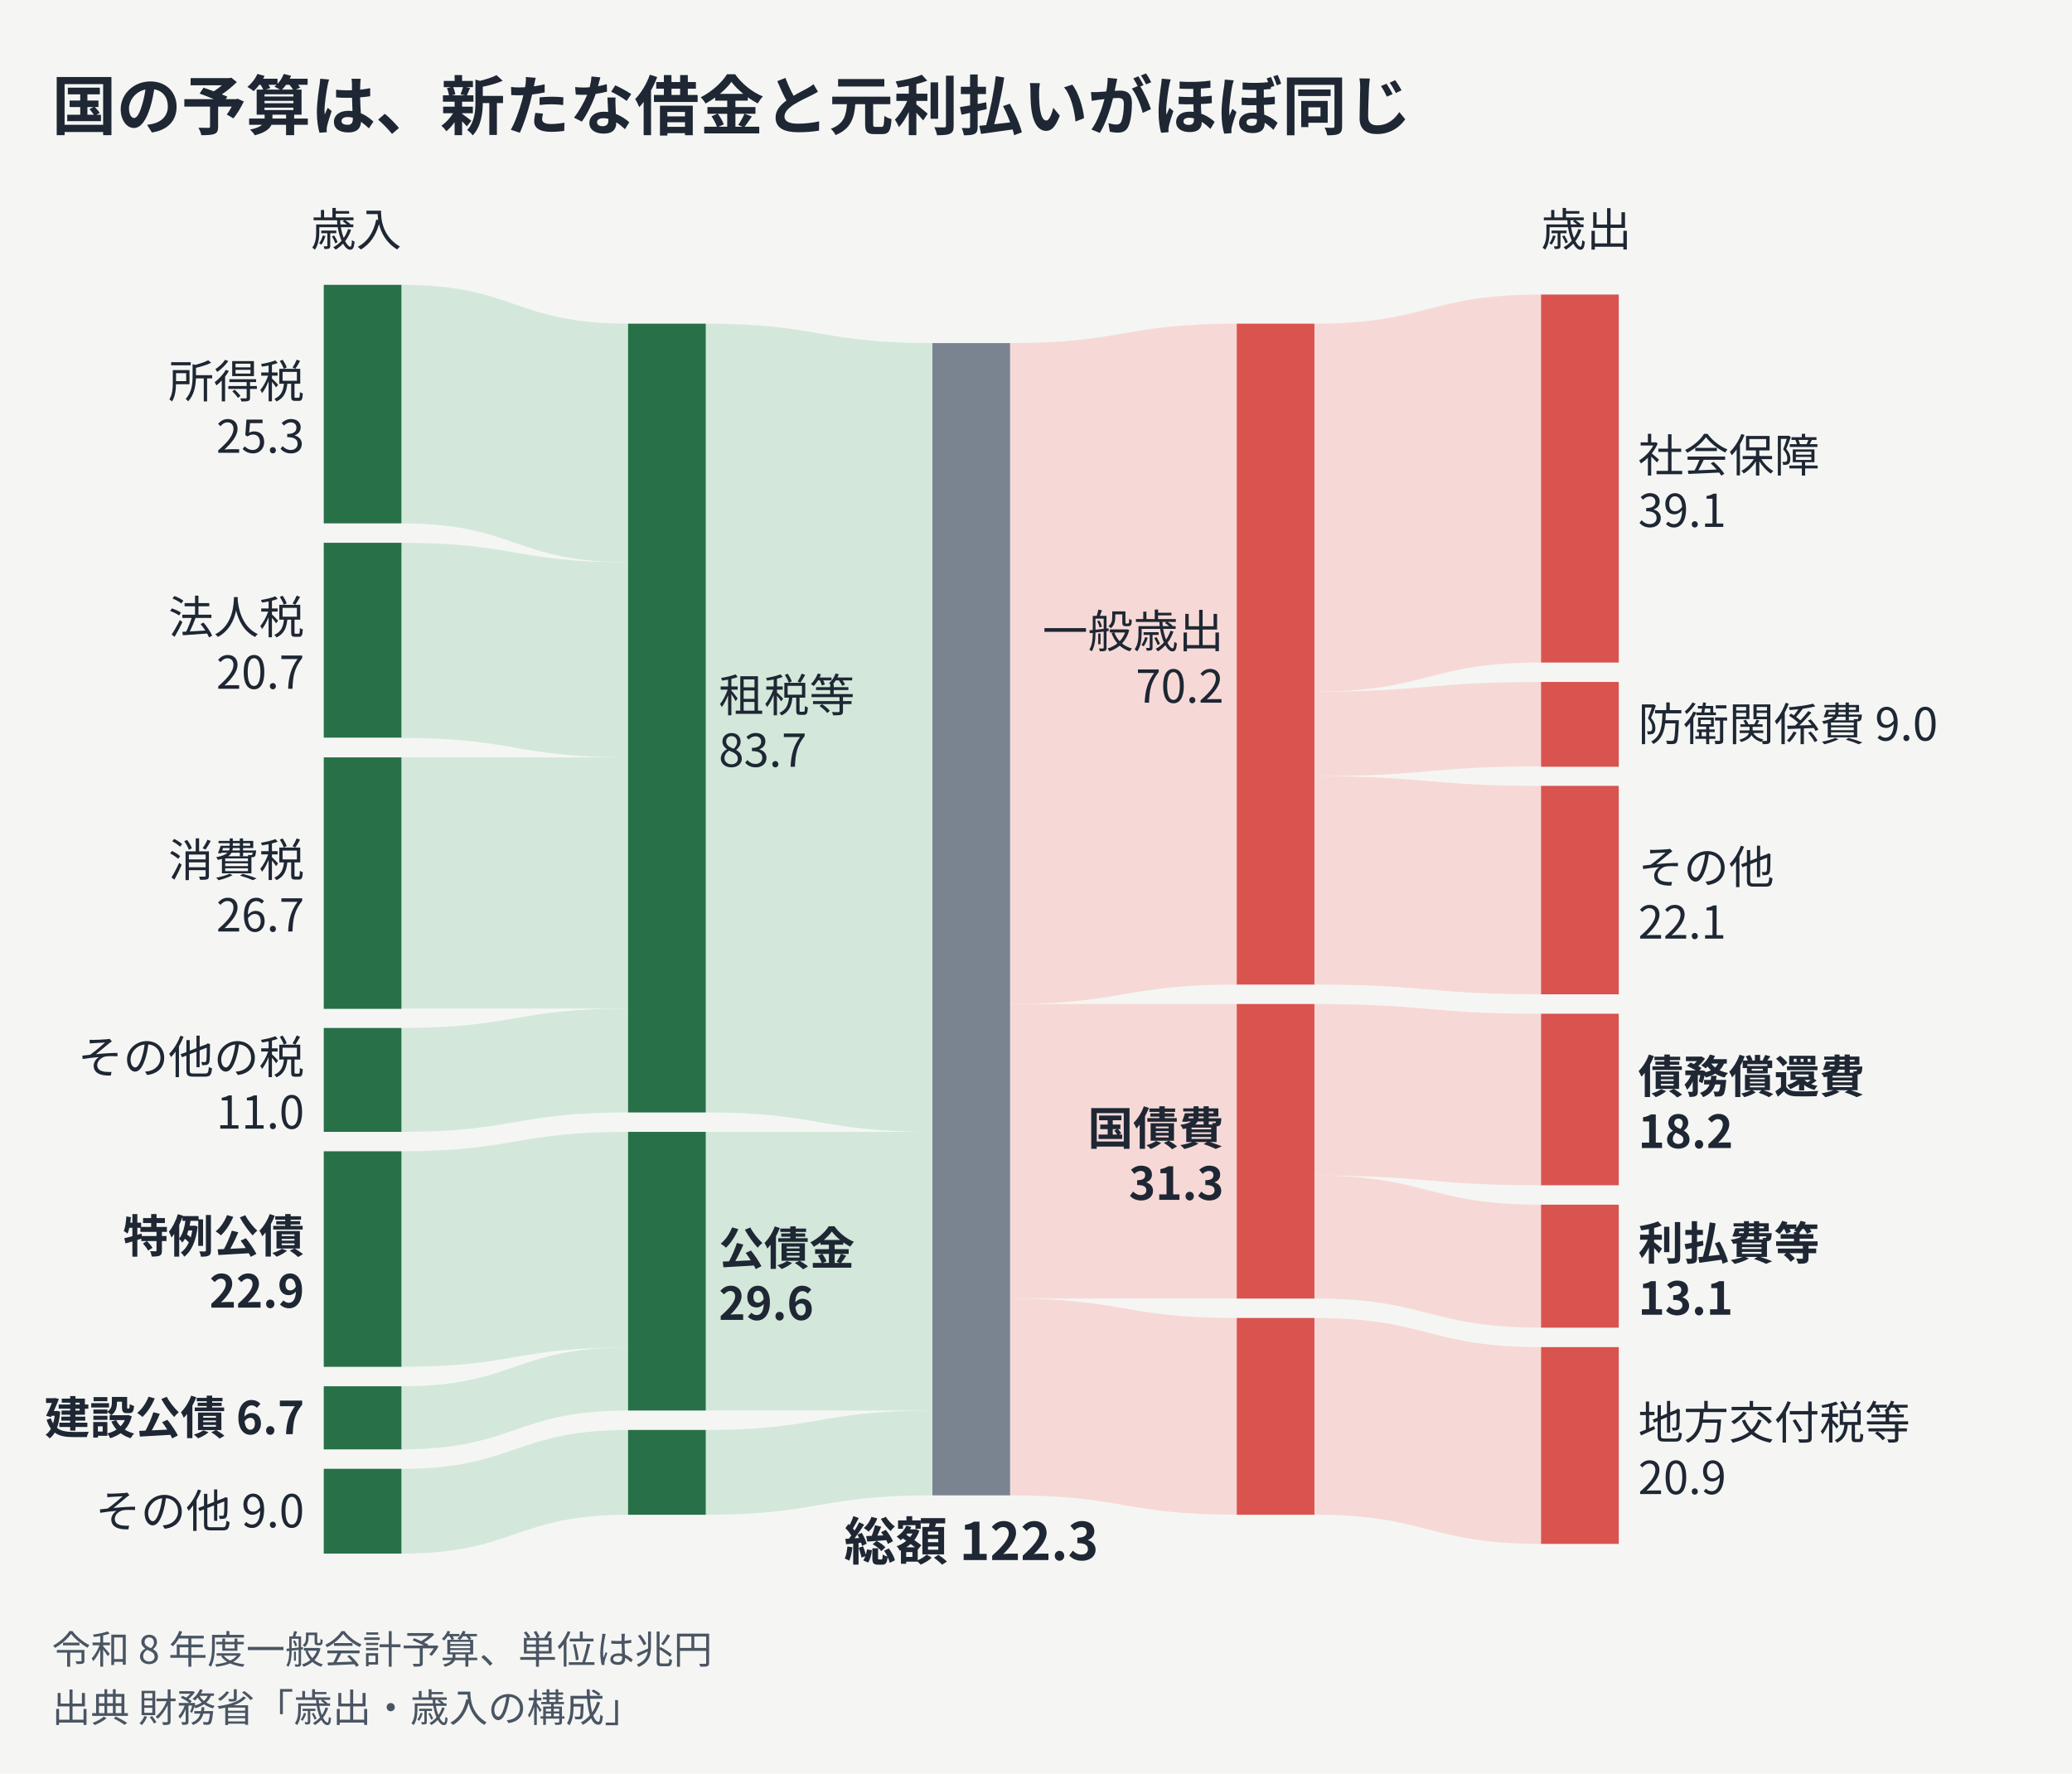
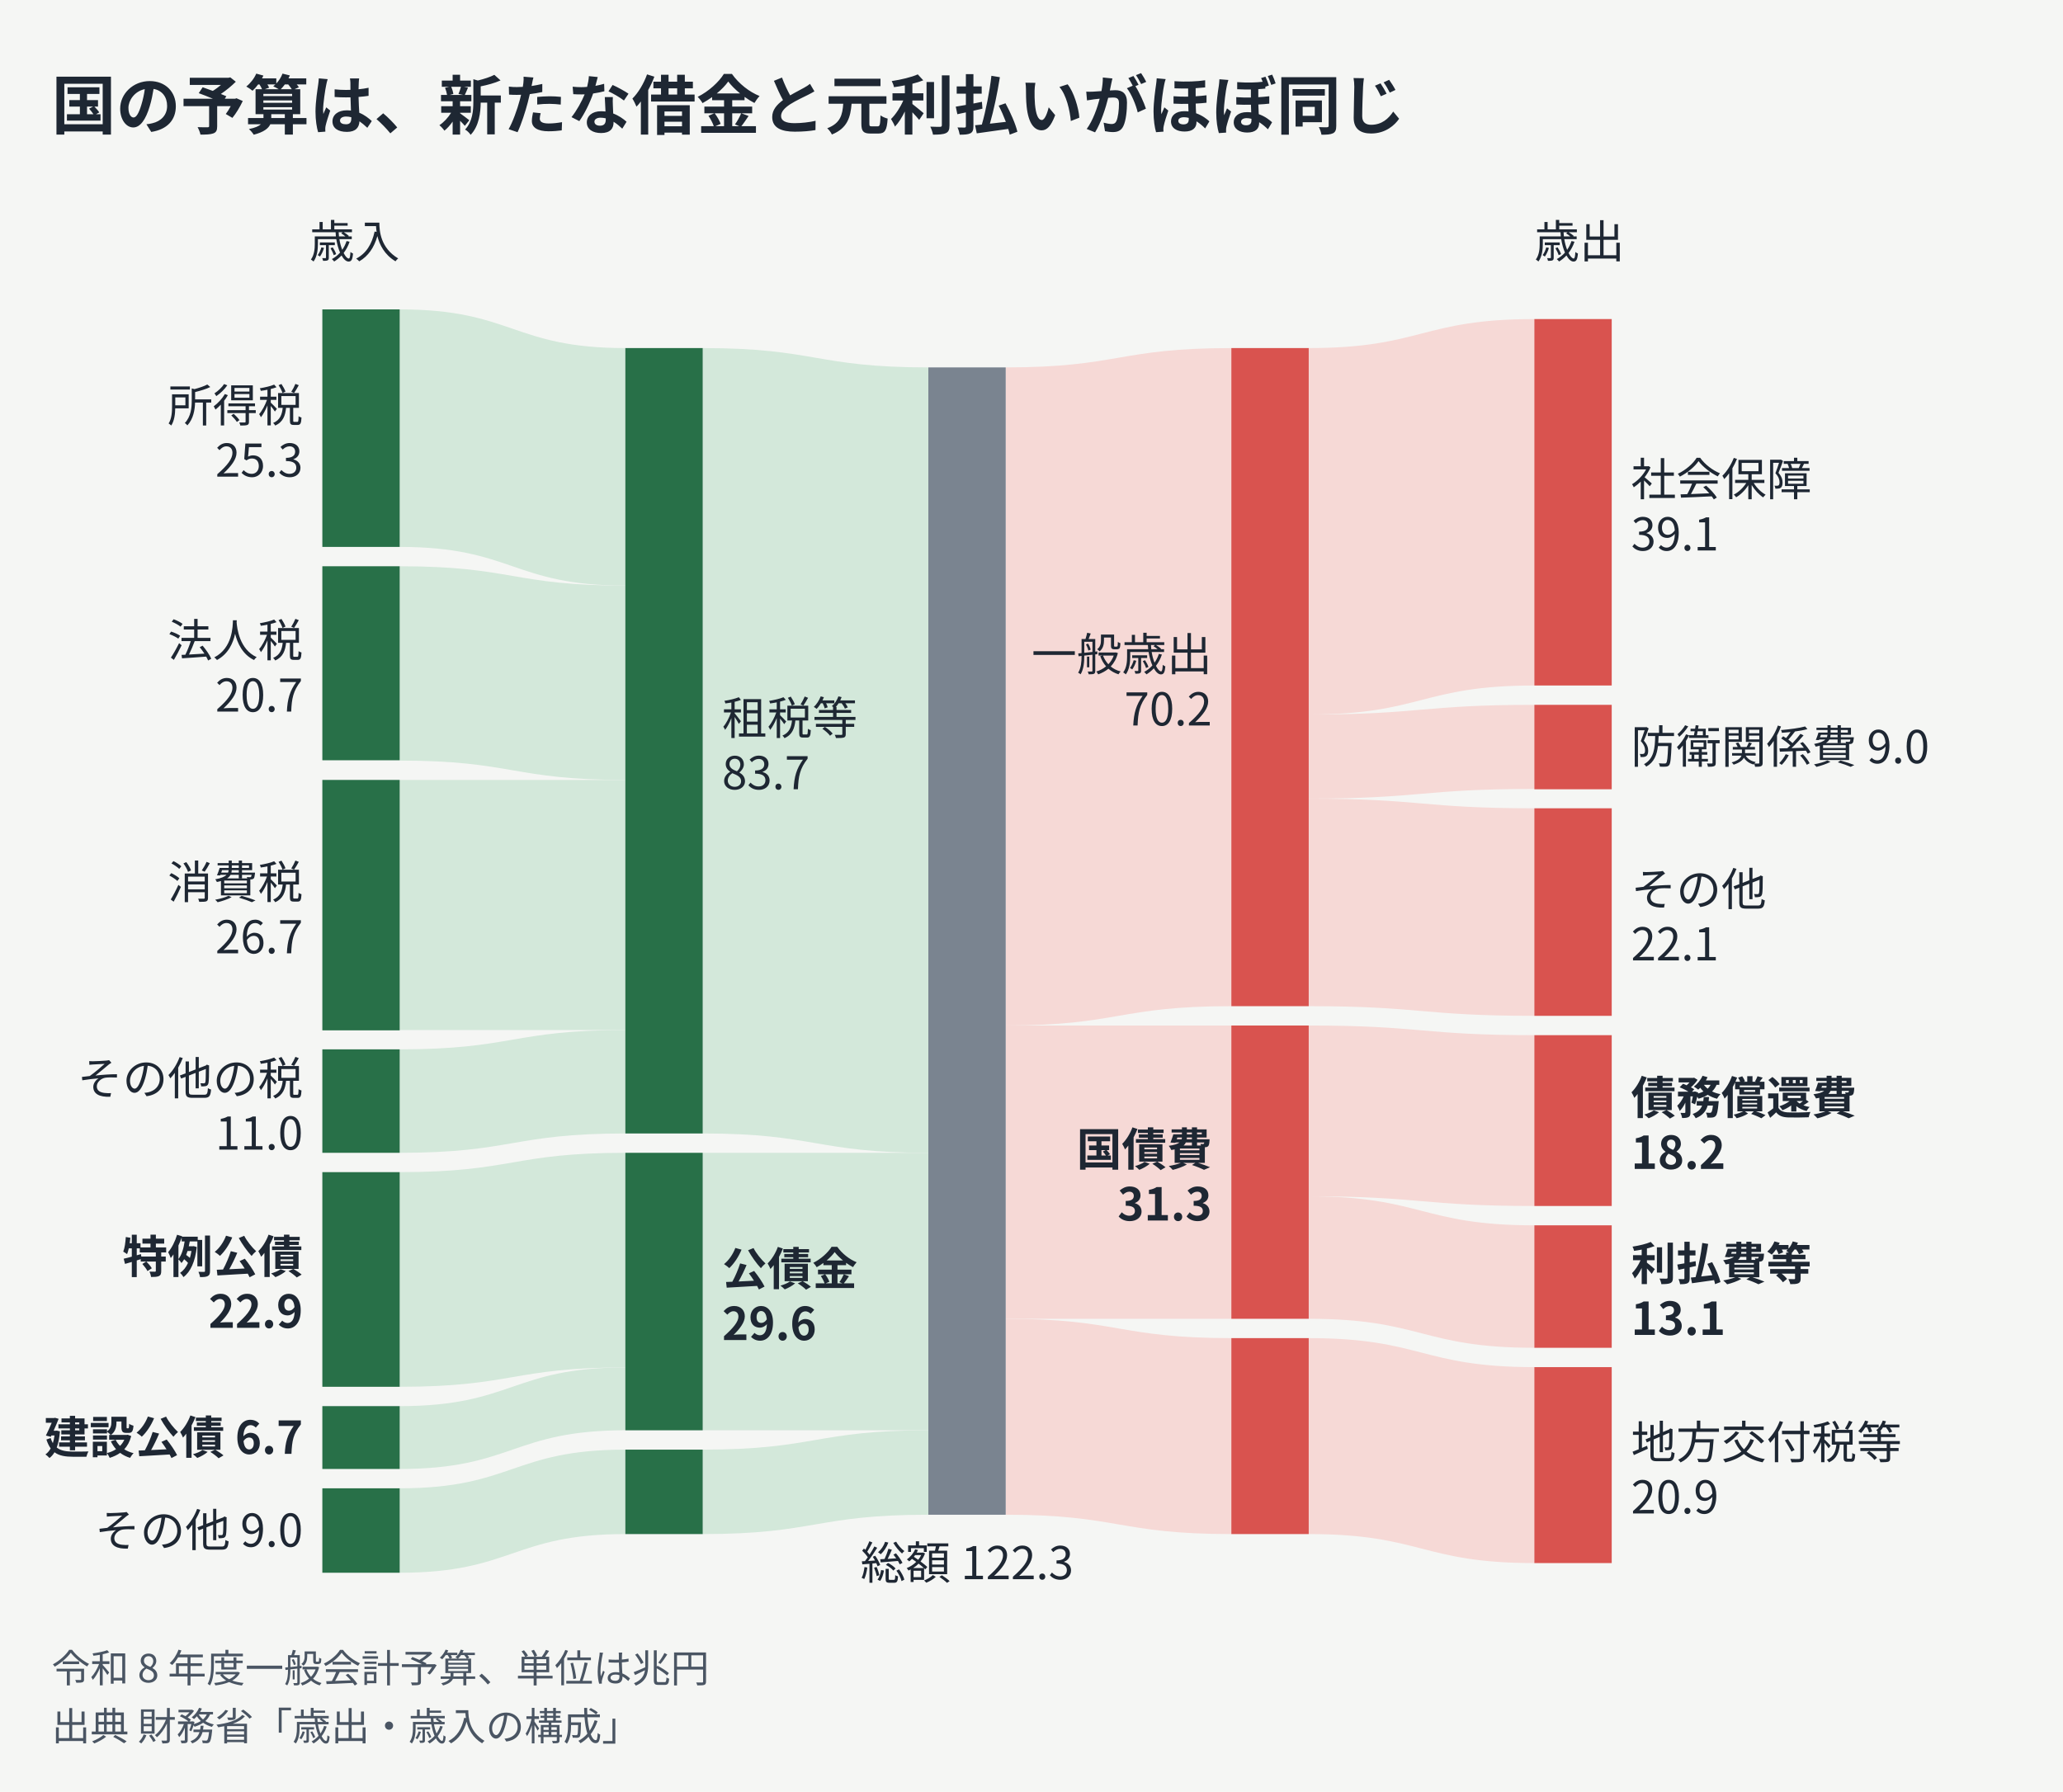
- <svg xmlns="http://www.w3.org/2000/svg" data-char-limit="200" viewBox="0 0 640 548" width="640" height="548" font-family="'BIZ UDPGothic','Yu Gothic UI','Meiryo','Hiragino Sans','Noto Sans JP','Noto Sans CJK JP','IPAPGothic',sans-serif">
-   <rect x="0" y="0" width="640" height="548" fill="#f5f6f4" />
+ <svg xmlns="http://www.w3.org/2000/svg" data-char-limit="200" viewBox="0 0 640 556" width="640" height="556" font-family="'BIZ UDPGothic','Yu Gothic UI','Meiryo','Hiragino Sans','Noto Sans JP','Noto Sans CJK JP','IPAPGothic',sans-serif">
+   <rect x="0" y="0" width="640" height="556" fill="#f5f6f4" />
  <style>
    .title { font-size: 20px; font-weight: 700; fill: #1e2733; }
    .h { font-size: 16px; font-weight: 700; fill: #1e2733; }
    .t { font-size: 16px; fill: #1e2733; }
    .s { font-size: 14px; fill: #4a5563; }
    .hp { font-size: 16px; font-weight: 700; fill: #2b5c8a; }
    .p { font-size: 14px; font-weight: 700; fill: #2b5c8a; }
    .o { font-size: 14px; font-weight: 700; fill: #9a4a14; }
+     .d { font-size: 14px; fill: #1e2733; }
+     .b { font-size: 14px; font-weight: 700; fill: #1e2733; }
    .src { font-size: 12px; fill: #4a5563; }
-     .g { font-size: 14px; fill: #1e2733; }
-     .gb { font-size: 14px; font-weight: 700; fill: #1e2733; }
-     .r { font-size: 14px; fill: #1e2733; }
-     .rb { font-size: 14px; font-weight: 700; fill: #1e2733; }
+     .halo { paint-order: stroke; stroke: #f5f6f4; stroke-width: 6px; stroke-linejoin: round; }
  </style>
  <text x="16" y="40" class="title">国の予算は、新たな借金と元利払いがほぼ同じ</text>
-   <text x="124" y="76" class="g" text-anchor="end">歳入</text>
-   <text x="476" y="76" class="r">歳出</text>
-   <path d="M124.0,88.0 C159.0,88.0 159.0,100.0 194.0,100.0 V173.7 C159.0,173.7 159.0,161.7 124.0,161.7 Z" fill="#d3e8da" />
-   <path d="M124.0,167.7 C159.0,167.7 159.0,173.7 194.0,173.7 V234.0 C159.0,234.0 159.0,228.0 124.0,228.0 Z" fill="#d3e8da" />
-   <path d="M124.0,234.0 C159.0,234.0 159.0,234.0 194.0,234.0 V311.6 C159.0,311.6 159.0,311.6 124.0,311.6 Z" fill="#d3e8da" />
-   <path d="M124.0,317.6 C159.0,317.6 159.0,311.6 194.0,311.6 V343.7 C159.0,343.7 159.0,349.7 124.0,349.7 Z" fill="#d3e8da" />
-   <path d="M124.0,355.7 C159.0,355.7 159.0,349.7 194.0,349.7 V416.3 C159.0,416.3 159.0,422.3 124.0,422.3 Z" fill="#d3e8da" />
-   <path d="M124.0,428.3 C159.0,428.3 159.0,416.3 194.0,416.3 V435.8 C159.0,435.8 159.0,447.8 124.0,447.8 Z" fill="#d3e8da" />
-   <path d="M124.0,453.8 C159.0,453.8 159.0,441.8 194.0,441.8 V468.0 C159.0,468.0 159.0,480.0 124.0,480.0 Z" fill="#d3e8da" />
-   <path d="M218.0,100.0 C253.0,100.0 253.0,106.0 288.0,106.0 V349.7 C253.0,349.7 253.0,343.7 218.0,343.7 Z" fill="#d3e8da" />
-   <path d="M218.0,349.7 C253.0,349.7 253.0,349.7 288.0,349.7 V435.8 C253.0,435.8 253.0,435.8 218.0,435.8 Z" fill="#d3e8da" />
-   <path d="M218.0,441.8 C253.0,441.8 253.0,435.8 288.0,435.8 V462.0 C253.0,462.0 253.0,468.0 218.0,468.0 Z" fill="#d3e8da" />
-   <path d="M312.0,106.0 C347.0,106.0 347.0,100.0 382.0,100.0 V304.2 C347.0,304.2 347.0,310.2 312.0,310.2 Z" fill="#f6d9d6" />
-   <path d="M312.0,310.2 C347.0,310.2 347.0,310.2 382.0,310.2 V401.2 C347.0,401.2 347.0,401.2 312.0,401.2 Z" fill="#f6d9d6" />
-   <path d="M312.0,401.2 C347.0,401.2 347.0,407.2 382.0,407.2 V468.0 C347.0,468.0 347.0,462.0 312.0,462.0 Z" fill="#f6d9d6" />
-   <path d="M406.0,100.0 C441.0,100.0 441.0,91.0 476.0,91.0 V204.7 C441.0,204.7 441.0,213.7 406.0,213.7 Z" fill="#f6d9d6" />
-   <path d="M406.0,213.7 C441.0,213.7 441.0,210.7 476.0,210.7 V236.8 C441.0,236.8 441.0,239.8 406.0,239.8 Z" fill="#f6d9d6" />
-   <path d="M406.0,239.8 C441.0,239.8 441.0,242.8 476.0,242.8 V307.2 C441.0,307.2 441.0,304.2 406.0,304.2 Z" fill="#f6d9d6" />
-   <path d="M406.0,310.2 C441.0,310.2 441.0,313.2 476.0,313.2 V366.2 C441.0,366.2 441.0,363.2 406.0,363.2 Z" fill="#f6d9d6" />
-   <path d="M406.0,363.2 C441.0,363.2 441.0,372.2 476.0,372.2 V410.2 C441.0,410.2 441.0,401.2 406.0,401.2 Z" fill="#f6d9d6" />
-   <path d="M406.0,407.2 C441.0,407.2 441.0,416.2 476.0,416.2 V477.0 C441.0,477.0 441.0,468.0 406.0,468.0 Z" fill="#f6d9d6" />
-   <rect x="100" y="88.0" width="24" height="73.7" fill="#287048" />
-   <rect x="100" y="167.7" width="24" height="60.2" fill="#287048" />
-   <rect x="100" y="234.0" width="24" height="77.7" fill="#287048" />
-   <rect x="100" y="317.6" width="24" height="32.1" fill="#287048" />
-   <rect x="100" y="355.7" width="24" height="66.6" fill="#287048" />
-   <rect x="100" y="428.3" width="24" height="19.5" fill="#287048" />
-   <rect x="100" y="453.8" width="24" height="26.2" fill="#287048" />
-   <rect x="194" y="100.0" width="24" height="243.7" fill="#287048" />
-   <rect x="194" y="349.7" width="24" height="86.1" fill="#287048" />
-   <rect x="194" y="441.8" width="24" height="26.2" fill="#287048" />
-   <rect x="288" y="106.0" width="24" height="356.0" fill="#7a8490" />
-   <rect x="382" y="100.0" width="24" height="204.2" fill="#d9534f" />
-   <rect x="382" y="310.2" width="24" height="91.0" fill="#d9534f" />
-   <rect x="382" y="407.2" width="24" height="60.8" fill="#d9534f" />
-   <rect x="476" y="91.0" width="24" height="113.7" fill="#d9534f" />
-   <rect x="476" y="210.7" width="24" height="26.2" fill="#d9534f" />
-   <rect x="476" y="242.8" width="24" height="64.4" fill="#d9534f" />
-   <rect x="476" y="313.2" width="24" height="53.0" fill="#d9534f" />
-   <rect x="476" y="372.2" width="24" height="38.0" fill="#d9534f" />
-   <rect x="476" y="416.2" width="24" height="60.8" fill="#d9534f" />
-   <text x="94" y="122.9" class="g" text-anchor="end">所得税</text>
-   <text x="94" y="139.9" class="g" text-anchor="end">25.3</text>
-   <text x="94" y="195.8" class="g" text-anchor="end">法人税</text>
-   <text x="94" y="212.8" class="g" text-anchor="end">20.7</text>
-   <text x="94" y="270.8" class="g" text-anchor="end">消費税</text>
-   <text x="94" y="287.8" class="g" text-anchor="end">26.7</text>
-   <text x="94" y="331.7" class="g" text-anchor="end">その他の税</text>
-   <text x="94" y="348.7" class="g" text-anchor="end">11.0</text>
-   <text x="94" y="387.0" class="gb" text-anchor="end">特例公債</text>
-   <text x="94" y="404.0" class="gb" text-anchor="end">22.9</text>
-   <text x="94" y="443.1" class="gb" text-anchor="end">建設公債 6.7</text>
-   <text x="94" y="471.9" class="g" text-anchor="end">その他 9.0</text>
-   <text x="222" y="219.9" class="g">租税等</text>
-   <text x="222" y="236.9" class="g">83.7</text>
-   <text x="222" y="390.8" class="gb">公債金</text>
-   <text x="222" y="407.8" class="gb">29.6</text>
-   <text x="300.0" y="482.0" class="h" text-anchor="middle">総額 122.3</text>
-   <text x="378" y="200.1" class="r" text-anchor="end">一般歳出</text>
-   <text x="378" y="217.1" class="r" text-anchor="end">70.2</text>
-   <text x="378" y="353.7" class="rb" text-anchor="end">国債費</text>
-   <text x="378" y="370.7" class="rb" text-anchor="end">31.3</text>
-   <text x="506" y="145.8" class="r">社会保障</text>
-   <text x="506" y="162.8" class="r">39.1</text>
-   <text x="506" y="228.8" class="r">防衛関係費 9.0</text>
-   <text x="506" y="273.0" class="r">その他</text>
-   <text x="506" y="290.0" class="r">22.1</text>
-   <text x="506" y="337.7" class="rb">債務償還費</text>
-   <text x="506" y="354.7" class="rb">18.2</text>
-   <text x="506" y="389.2" class="rb">利払費等</text>
-   <text x="506" y="406.2" class="rb">13.1</text>
-   <text x="506" y="444.6" class="r">地方交付税等</text>
-   <text x="506" y="461.6" class="r">20.9</text>
-   <text x="16" y="514" class="src">令和 8 年度一般会計予算、単位は兆円</text>
-   <text x="16" y="532" class="src">出典 財務省「歳出・歳入の構成」</text>
+   <text x="124" y="80" class="d" text-anchor="end">歳入</text>
+   <text x="476" y="80" class="d">歳出</text>
+   <path d="M124.0,96.0 C159.0,96.0 159.0,108.0 194.0,108.0 V181.7 C159.0,181.7 159.0,169.7 124.0,169.7 Z" fill="#d3e8da" />
+   <path d="M124.0,175.7 C159.0,175.7 159.0,181.7 194.0,181.7 V242.0 C159.0,242.0 159.0,236.0 124.0,236.0 Z" fill="#d3e8da" />
+   <path d="M124.0,242.0 C159.0,242.0 159.0,242.0 194.0,242.0 V319.6 C159.0,319.6 159.0,319.6 124.0,319.6 Z" fill="#d3e8da" />
+   <path d="M124.0,325.6 C159.0,325.6 159.0,319.6 194.0,319.6 V351.7 C159.0,351.7 159.0,357.7 124.0,357.7 Z" fill="#d3e8da" />
+   <path d="M124.0,363.7 C159.0,363.7 159.0,357.7 194.0,357.7 V424.3 C159.0,424.3 159.0,430.3 124.0,430.3 Z" fill="#d3e8da" />
+   <path d="M124.0,436.3 C159.0,436.3 159.0,424.3 194.0,424.3 V443.8 C159.0,443.8 159.0,455.8 124.0,455.8 Z" fill="#d3e8da" />
+   <path d="M124.0,461.8 C159.0,461.8 159.0,449.8 194.0,449.8 V476.0 C159.0,476.0 159.0,488.0 124.0,488.0 Z" fill="#d3e8da" />
+   <path d="M218.0,108.0 C253.0,108.0 253.0,114.0 288.0,114.0 V357.7 C253.0,357.7 253.0,351.7 218.0,351.7 Z" fill="#d3e8da" />
+   <path d="M218.0,357.7 C253.0,357.7 253.0,357.7 288.0,357.7 V443.8 C253.0,443.8 253.0,443.8 218.0,443.8 Z" fill="#d3e8da" />
+   <path d="M218.0,449.8 C253.0,449.8 253.0,443.8 288.0,443.8 V470.0 C253.0,470.0 253.0,476.0 218.0,476.0 Z" fill="#d3e8da" />
+   <path d="M312.0,114.0 C347.0,114.0 347.0,108.0 382.0,108.0 V312.2 C347.0,312.2 347.0,318.2 312.0,318.2 Z" fill="#f6d9d6" />
+   <path d="M312.0,318.2 C347.0,318.2 347.0,318.2 382.0,318.2 V409.2 C347.0,409.2 347.0,409.2 312.0,409.2 Z" fill="#f6d9d6" />
+   <path d="M312.0,409.2 C347.0,409.2 347.0,415.2 382.0,415.2 V476.0 C347.0,476.0 347.0,470.0 312.0,470.0 Z" fill="#f6d9d6" />
+   <path d="M406.0,108.0 C441.0,108.0 441.0,99.0 476.0,99.0 V212.7 C441.0,212.7 441.0,221.7 406.0,221.7 Z" fill="#f6d9d6" />
+   <path d="M406.0,221.7 C441.0,221.7 441.0,218.7 476.0,218.7 V244.8 C441.0,244.8 441.0,247.8 406.0,247.8 Z" fill="#f6d9d6" />
+   <path d="M406.0,247.8 C441.0,247.8 441.0,250.8 476.0,250.8 V315.2 C441.0,315.2 441.0,312.2 406.0,312.2 Z" fill="#f6d9d6" />
+   <path d="M406.0,318.2 C441.0,318.2 441.0,321.2 476.0,321.2 V374.2 C441.0,374.2 441.0,371.2 406.0,371.2 Z" fill="#f6d9d6" />
+   <path d="M406.0,371.2 C441.0,371.2 441.0,380.2 476.0,380.2 V418.2 C441.0,418.2 441.0,409.2 406.0,409.2 Z" fill="#f6d9d6" />
+   <path d="M406.0,415.2 C441.0,415.2 441.0,424.2 476.0,424.2 V485.0 C441.0,485.0 441.0,476.0 406.0,476.0 Z" fill="#f6d9d6" />
+   <rect x="100" y="96.0" width="24" height="73.7" fill="#287048" />
+   <rect x="100" y="175.7" width="24" height="60.2" fill="#287048" />
+   <rect x="100" y="242.0" width="24" height="77.7" fill="#287048" />
+   <rect x="100" y="325.6" width="24" height="32.1" fill="#287048" />
+   <rect x="100" y="363.7" width="24" height="66.6" fill="#287048" />
+   <rect x="100" y="436.3" width="24" height="19.5" fill="#287048" />
+   <rect x="100" y="461.8" width="24" height="26.2" fill="#287048" />
+   <rect x="194" y="108.0" width="24" height="243.7" fill="#287048" />
+   <rect x="194" y="357.7" width="24" height="86.1" fill="#287048" />
+   <rect x="194" y="449.8" width="24" height="26.2" fill="#287048" />
+   <rect x="288" y="114.0" width="24" height="356.0" fill="#7a8490" />
+   <rect x="382" y="108.0" width="24" height="204.2" fill="#d9534f" />
+   <rect x="382" y="318.2" width="24" height="91.0" fill="#d9534f" />
+   <rect x="382" y="415.2" width="24" height="60.8" fill="#d9534f" />
+   <rect x="476" y="99.0" width="24" height="113.7" fill="#d9534f" />
+   <rect x="476" y="218.7" width="24" height="26.2" fill="#d9534f" />
+   <rect x="476" y="250.8" width="24" height="64.4" fill="#d9534f" />
+   <rect x="476" y="321.2" width="24" height="53.0" fill="#d9534f" />
+   <rect x="476" y="380.2" width="24" height="38.0" fill="#d9534f" />
+   <rect x="476" y="424.2" width="24" height="60.8" fill="#d9534f" />
+   <text x="94" y="130.9" class="d" text-anchor="end">所得税</text>
+   <text x="94" y="147.9" class="d" text-anchor="end">25.3</text>
+   <text x="94" y="203.8" class="d" text-anchor="end">法人税</text>
+   <text x="94" y="220.8" class="d" text-anchor="end">20.7</text>
+   <text x="94" y="278.8" class="d" text-anchor="end">消費税</text>
+   <text x="94" y="295.8" class="d" text-anchor="end">26.7</text>
+   <text x="94" y="339.7" class="d" text-anchor="end">その他の税</text>
+   <text x="94" y="356.7" class="d" text-anchor="end">11.0</text>
+   <text x="94" y="395.0" class="b" text-anchor="end">特例公債</text>
+   <text x="94" y="412.0" class="b" text-anchor="end">22.9</text>
+   <text x="94" y="451.1" class="b" text-anchor="end">建設公債 6.7</text>
+   <text x="94" y="479.9" class="d" text-anchor="end">その他 9.0</text>
+   <text x="224" y="227.9" class="d">租税等</text>
+   <text x="224" y="244.9" class="d">83.7</text>
+   <text x="224" y="398.8" class="b">公債金</text>
+   <text x="224" y="415.8" class="b">29.6</text>
+   <text x="300.0" y="490.0" class="d" text-anchor="middle">総額 122.3</text>
+   <text x="376" y="208.1" class="d" text-anchor="end">一般歳出</text>
+   <text x="376" y="225.1" class="d" text-anchor="end">70.2</text>
+   <text x="376" y="361.7" class="b" text-anchor="end">国債費</text>
+   <text x="376" y="378.7" class="b" text-anchor="end">31.3</text>
+   <text x="506" y="153.8" class="d">社会保障</text>
+   <text x="506" y="170.8" class="d">39.1</text>
+   <text x="506" y="236.8" class="d">防衛関係費 9.0</text>
+   <text x="506" y="281.0" class="d">その他</text>
+   <text x="506" y="298.0" class="d">22.1</text>
+   <text x="506" y="345.7" class="b">債務償還費</text>
+   <text x="506" y="362.7" class="b">18.2</text>
+   <text x="506" y="397.2" class="b">利払費等</text>
+   <text x="506" y="414.2" class="b">13.1</text>
+   <text x="506" y="452.6" class="d">地方交付税等</text>
+   <text x="506" y="469.6" class="d">20.9</text>
+   <text x="16" y="522" class="src">令和 8 年度一般会計予算、単位は兆円</text>
+   <text x="16" y="540" class="src">出典 財務省「歳出・歳入の構成」</text>
</svg>
